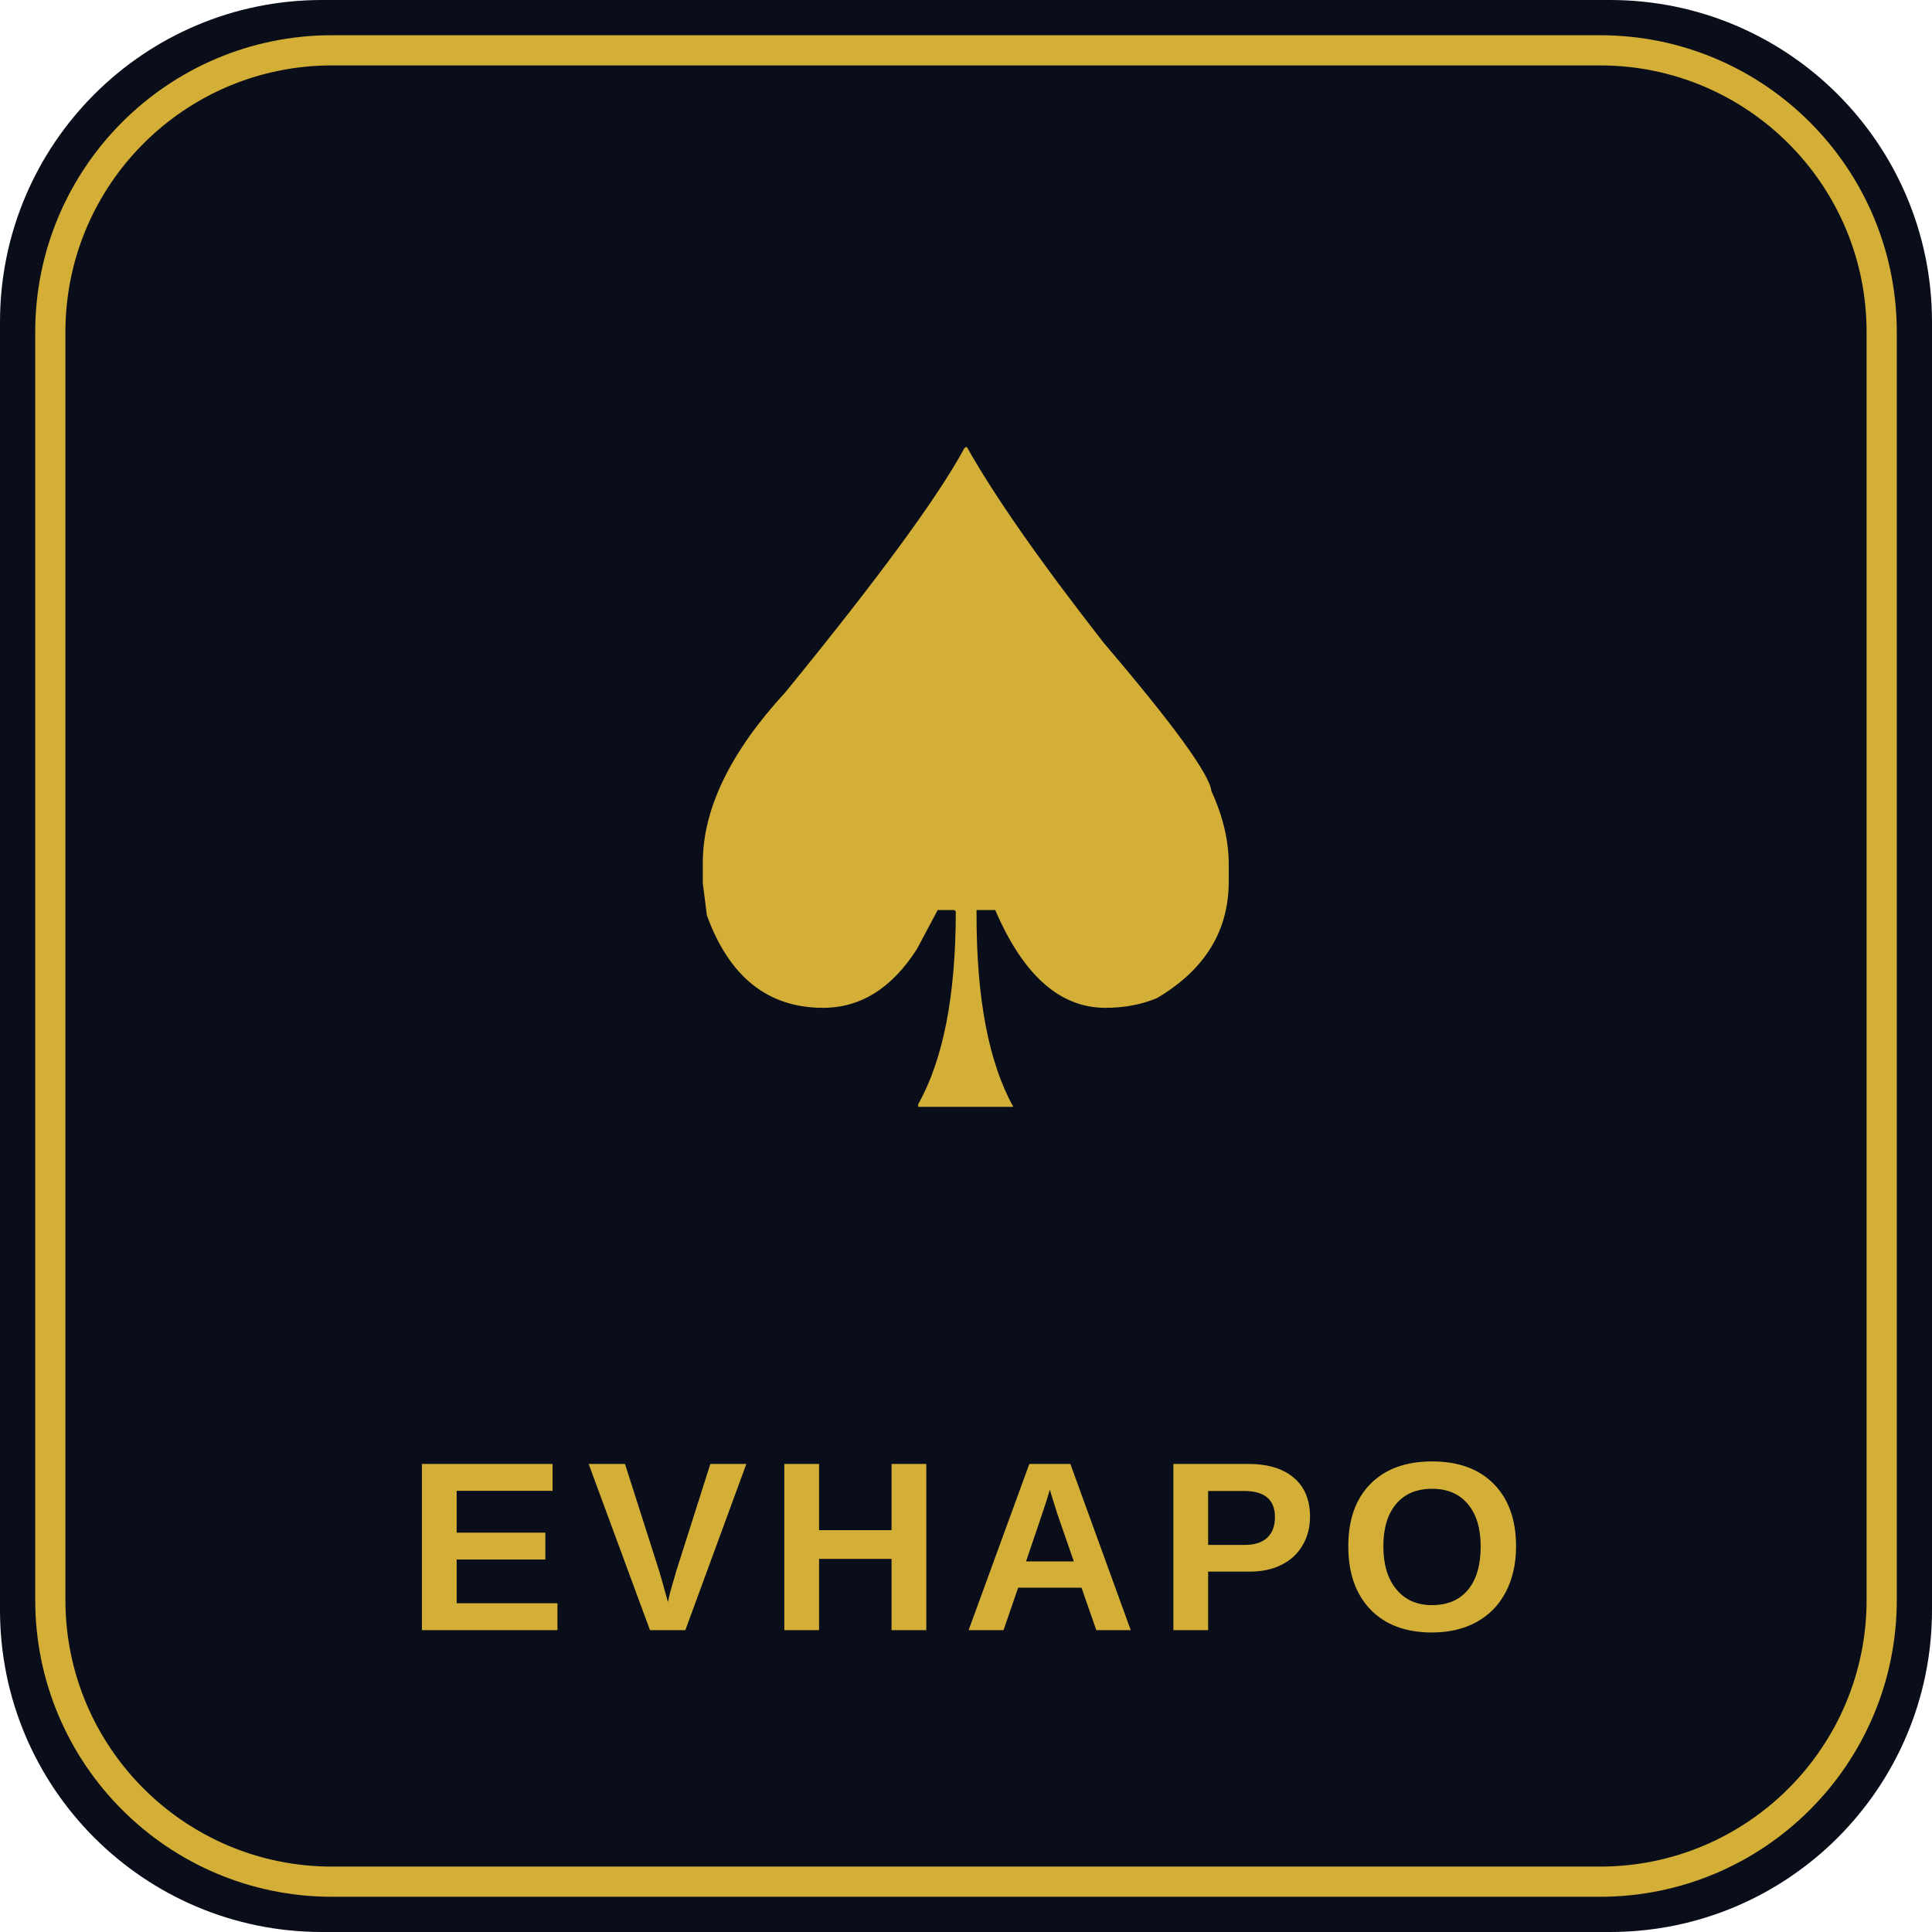
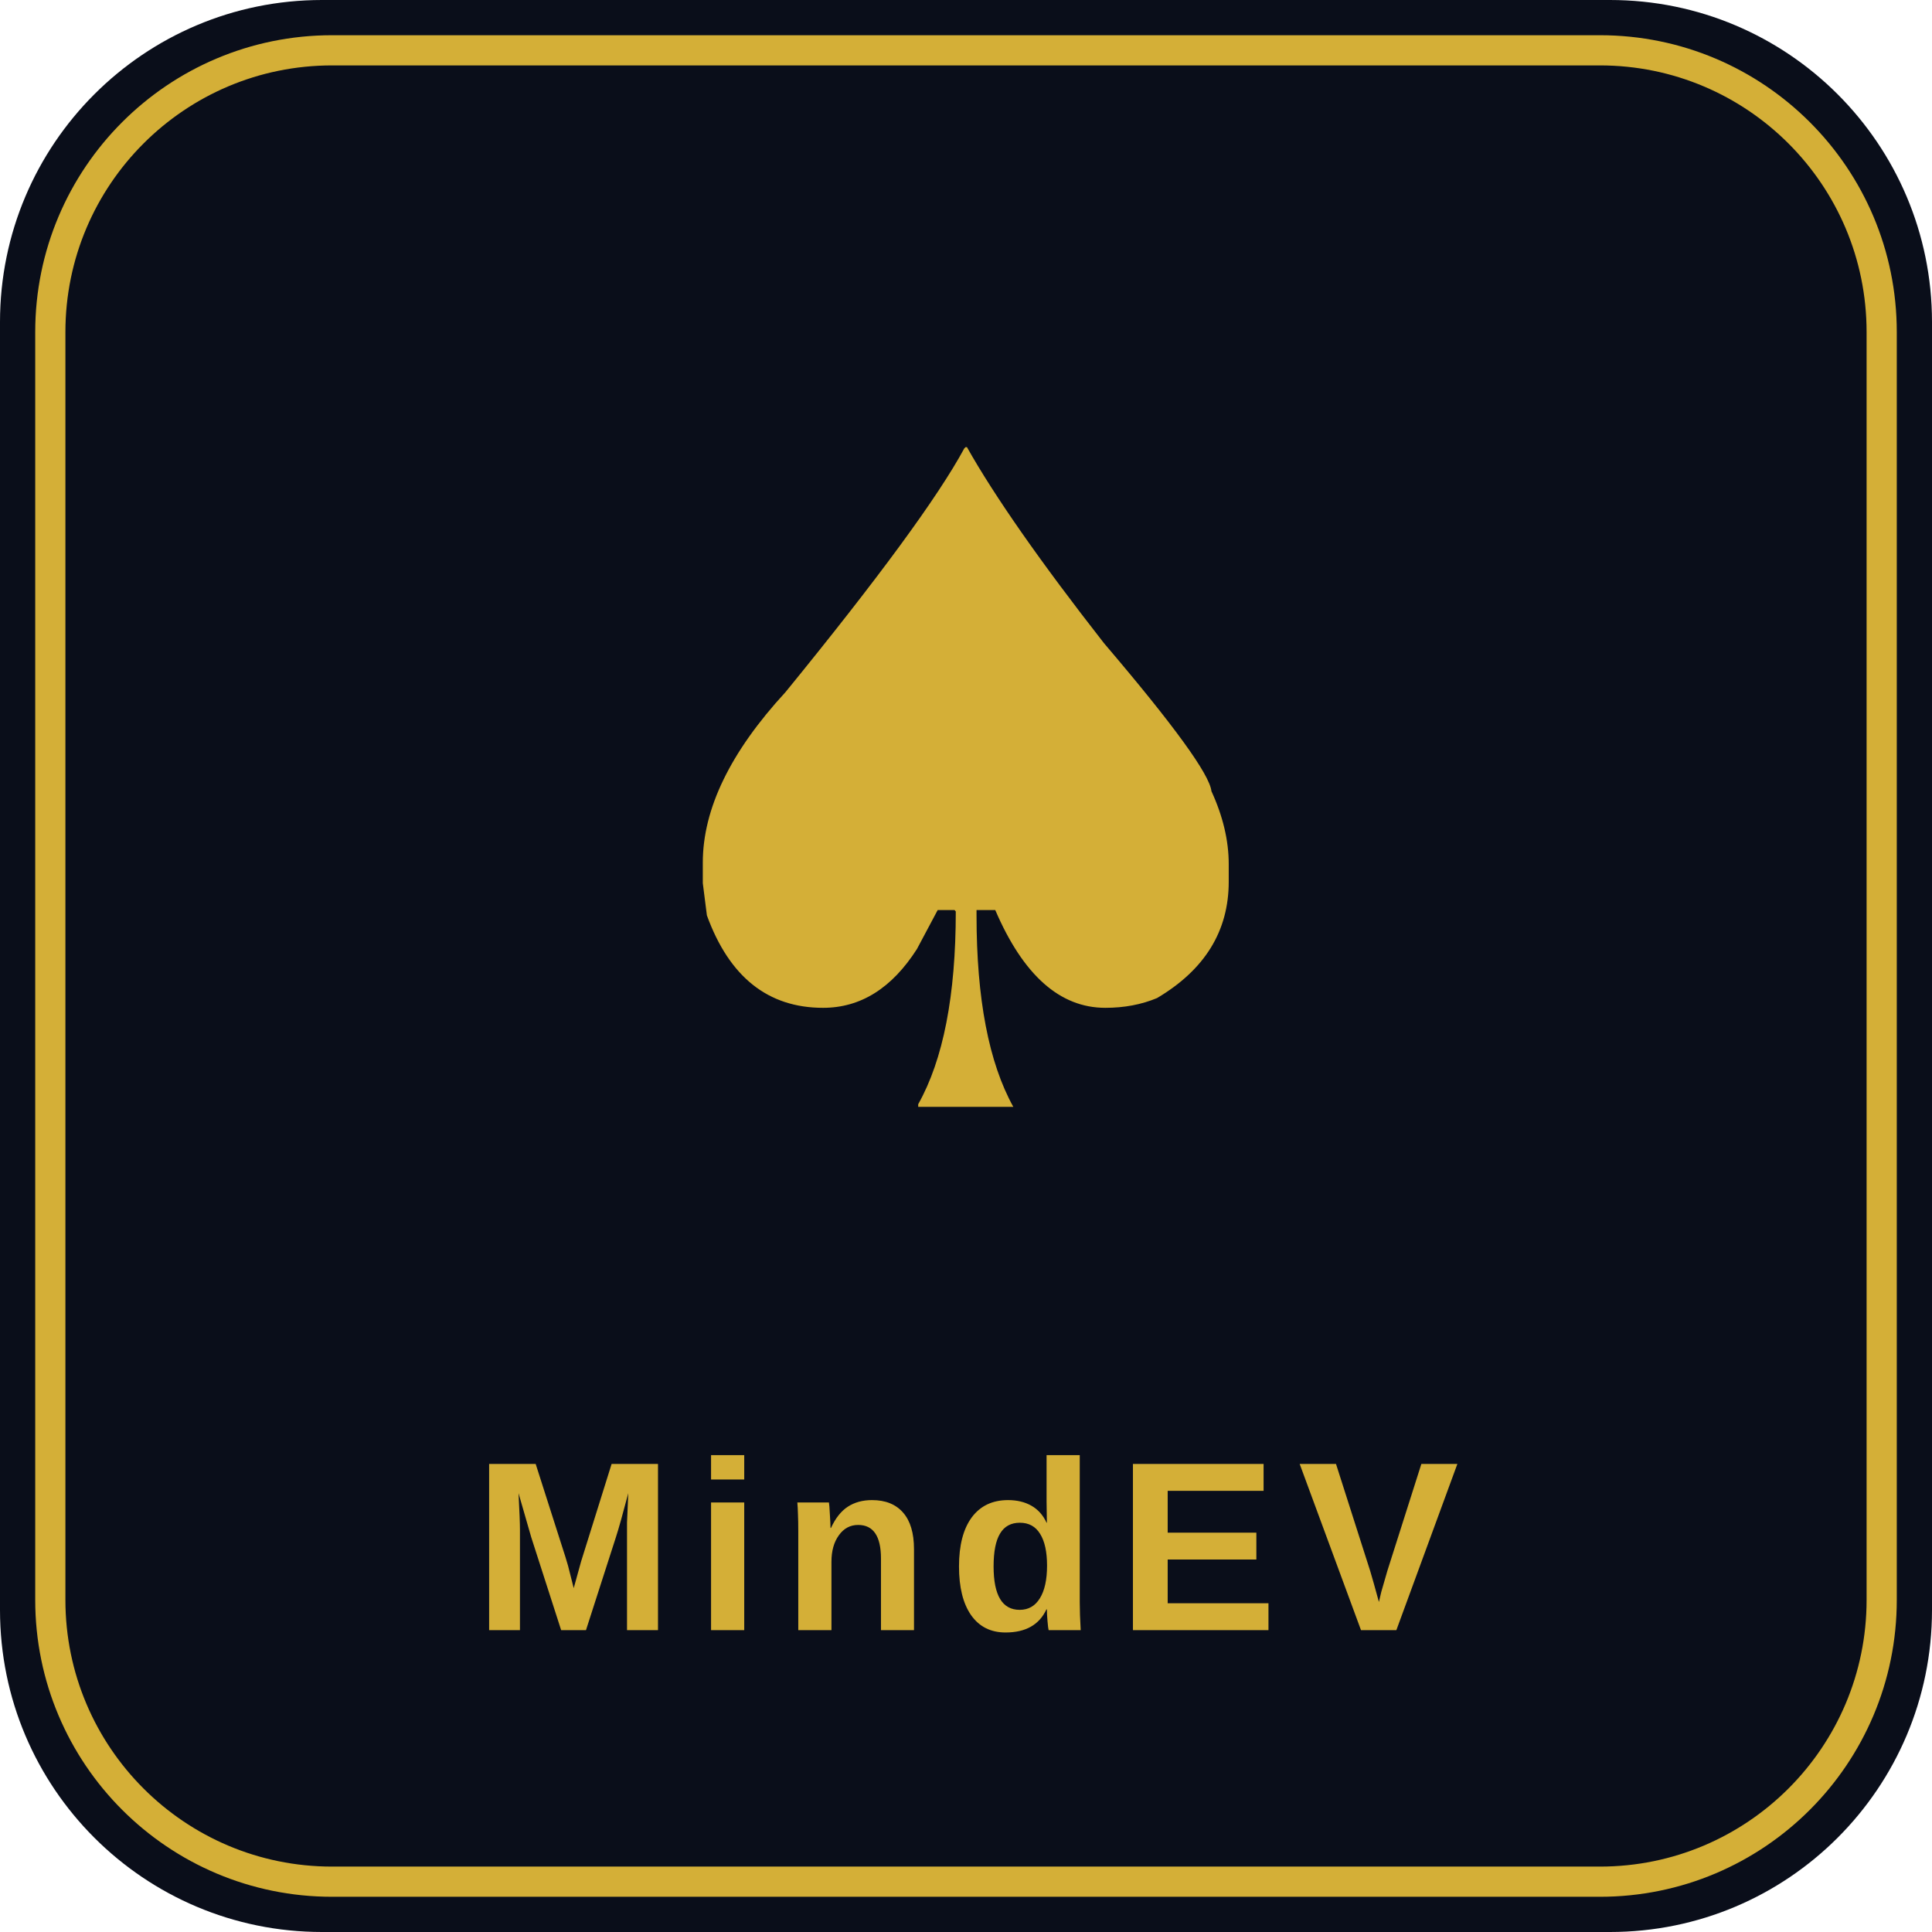
<svg xmlns="http://www.w3.org/2000/svg" viewBox="0 0 192 192" width="192" height="192">
  <rect width="192" height="192" rx="32" fill="#0a0e1a" />
  <rect x="5" y="5" width="182" height="182" rx="28" fill="none" stroke="#d4af37" stroke-width="3" />
  <text x="96" y="110" font-size="90" font-family="serif" text-anchor="middle" fill="#d4af37">♠</text>
-   <text x="96" y="162" font-size="24" font-family="'Segoe UI',Arial,sans-serif" font-weight="900" text-anchor="middle" fill="#d4af37" letter-spacing="2">EVHAPO</text>
+   <text x="96" y="162" font-size="24" font-family="'Segoe UI',Arial,sans-serif" font-weight="900" text-anchor="middle" fill="#d4af37" letter-spacing="2">MindEV</text>
</svg>
